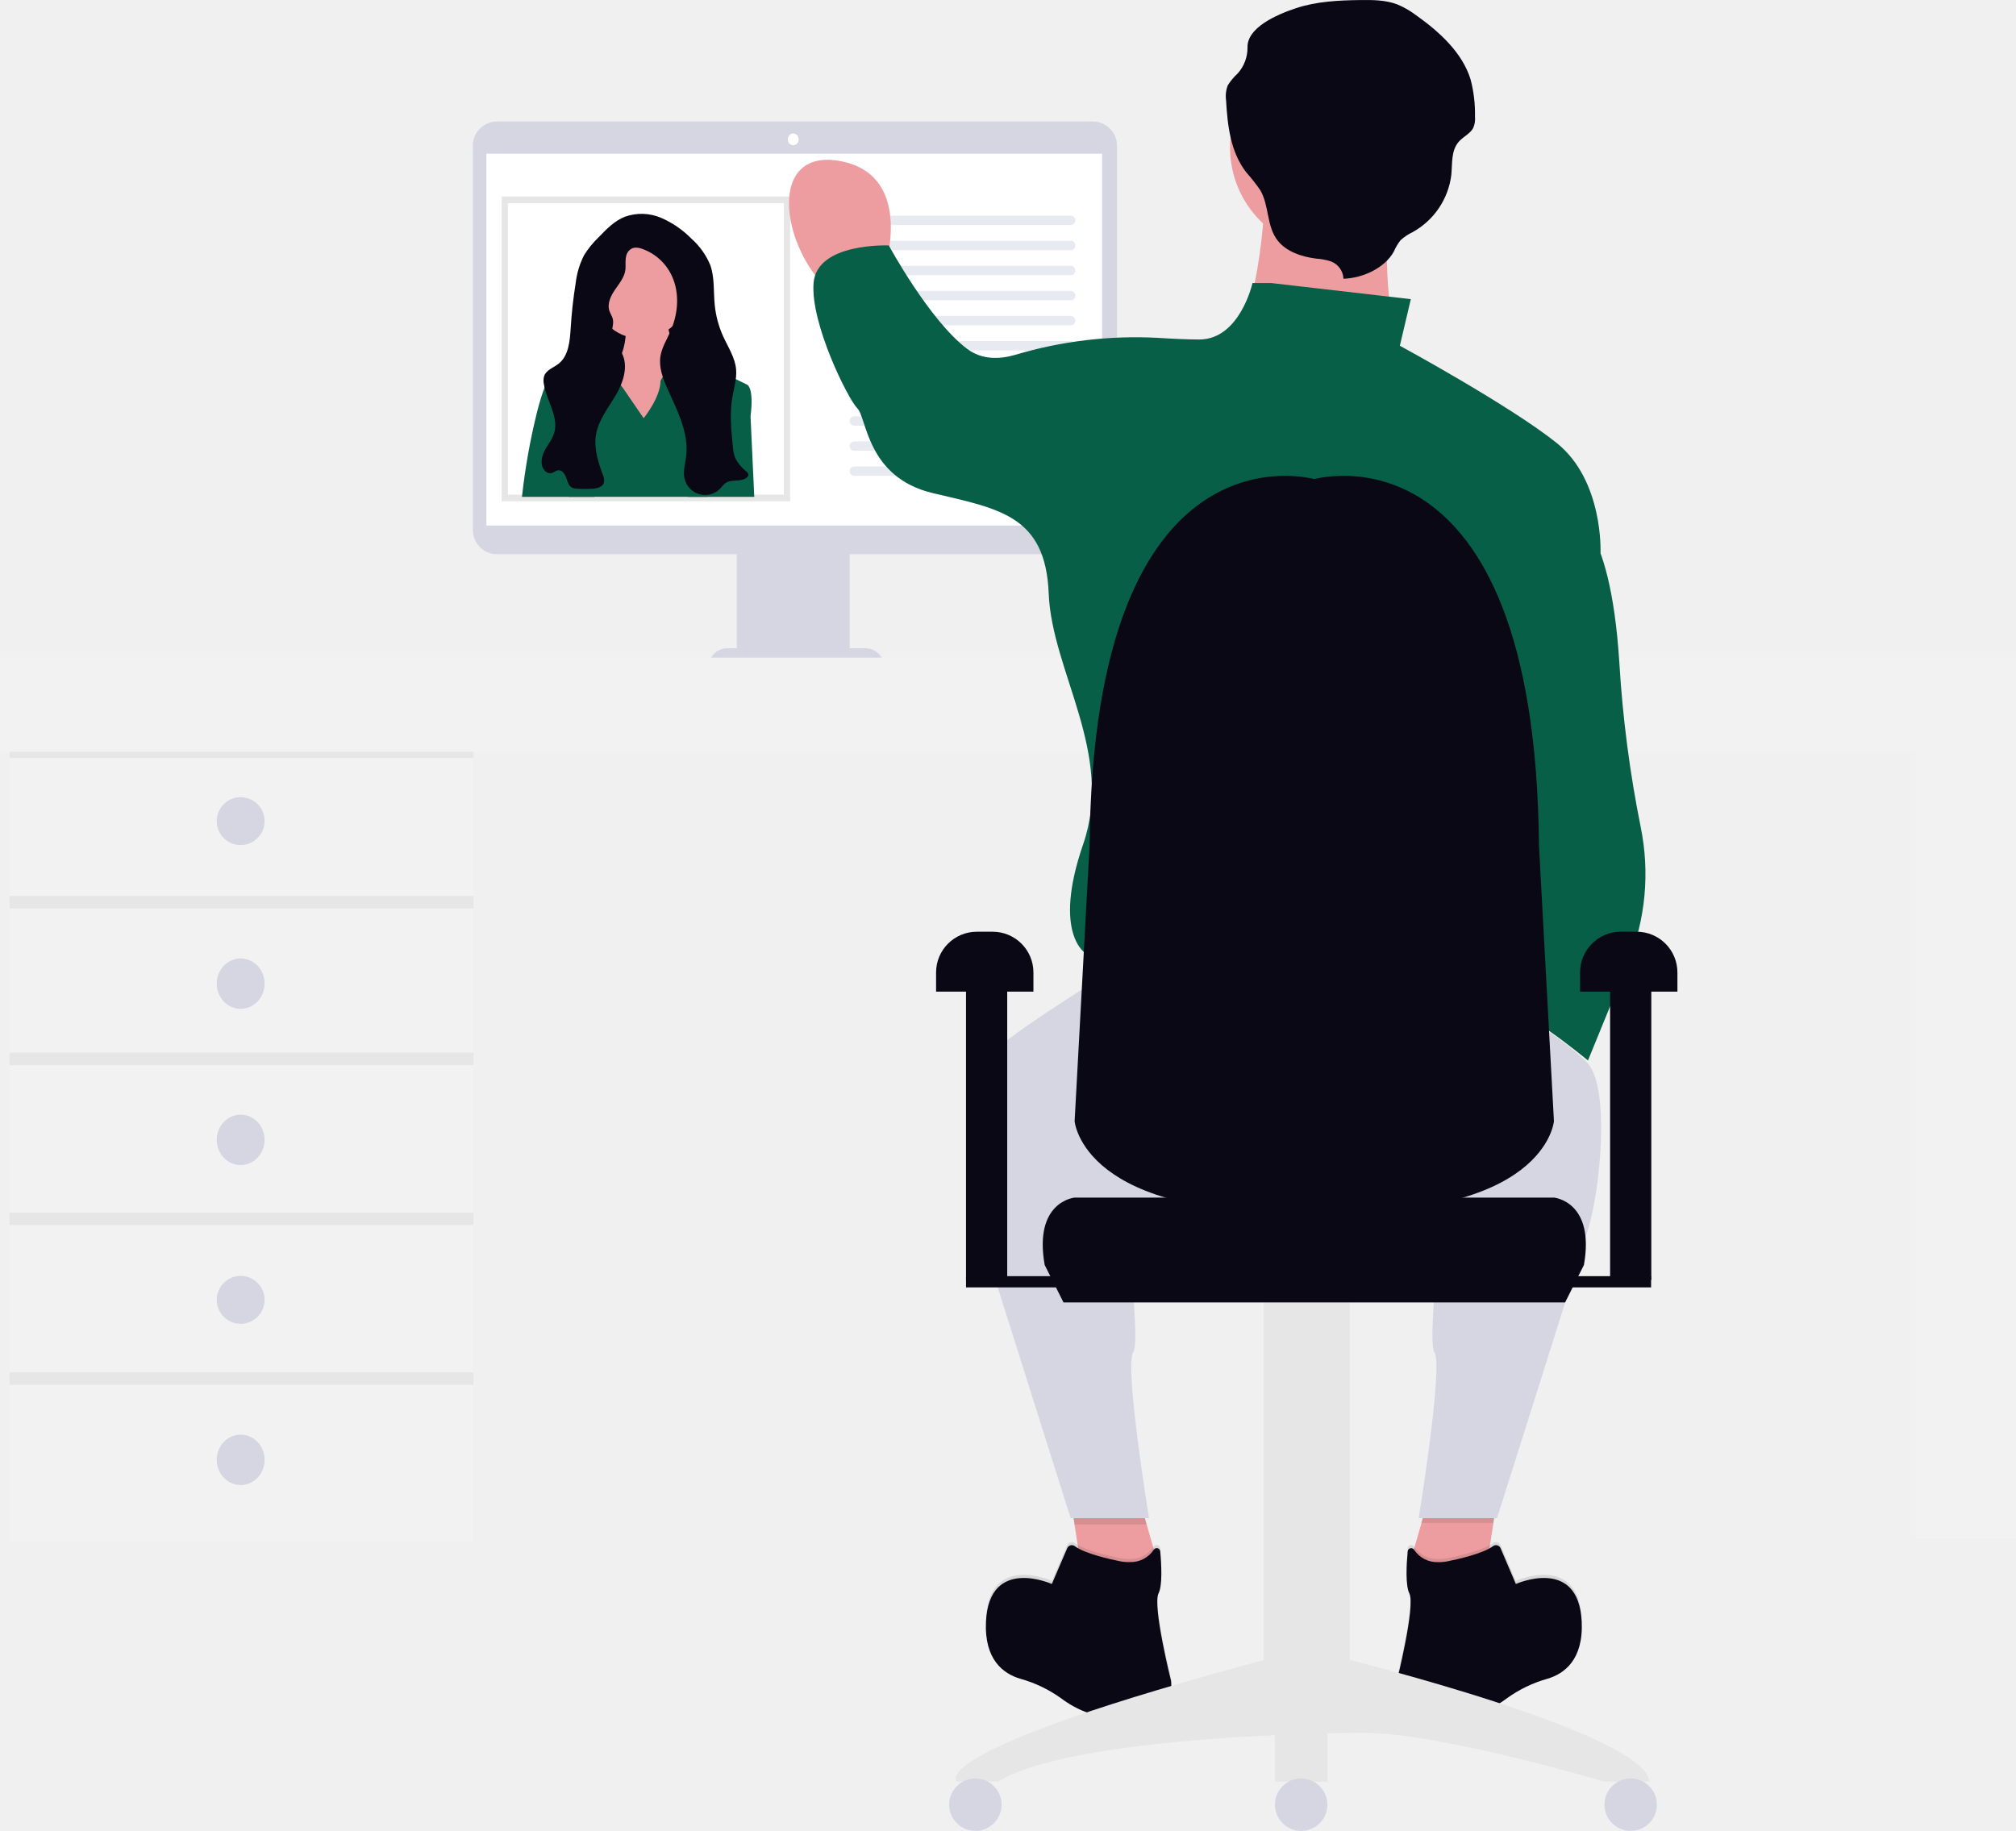
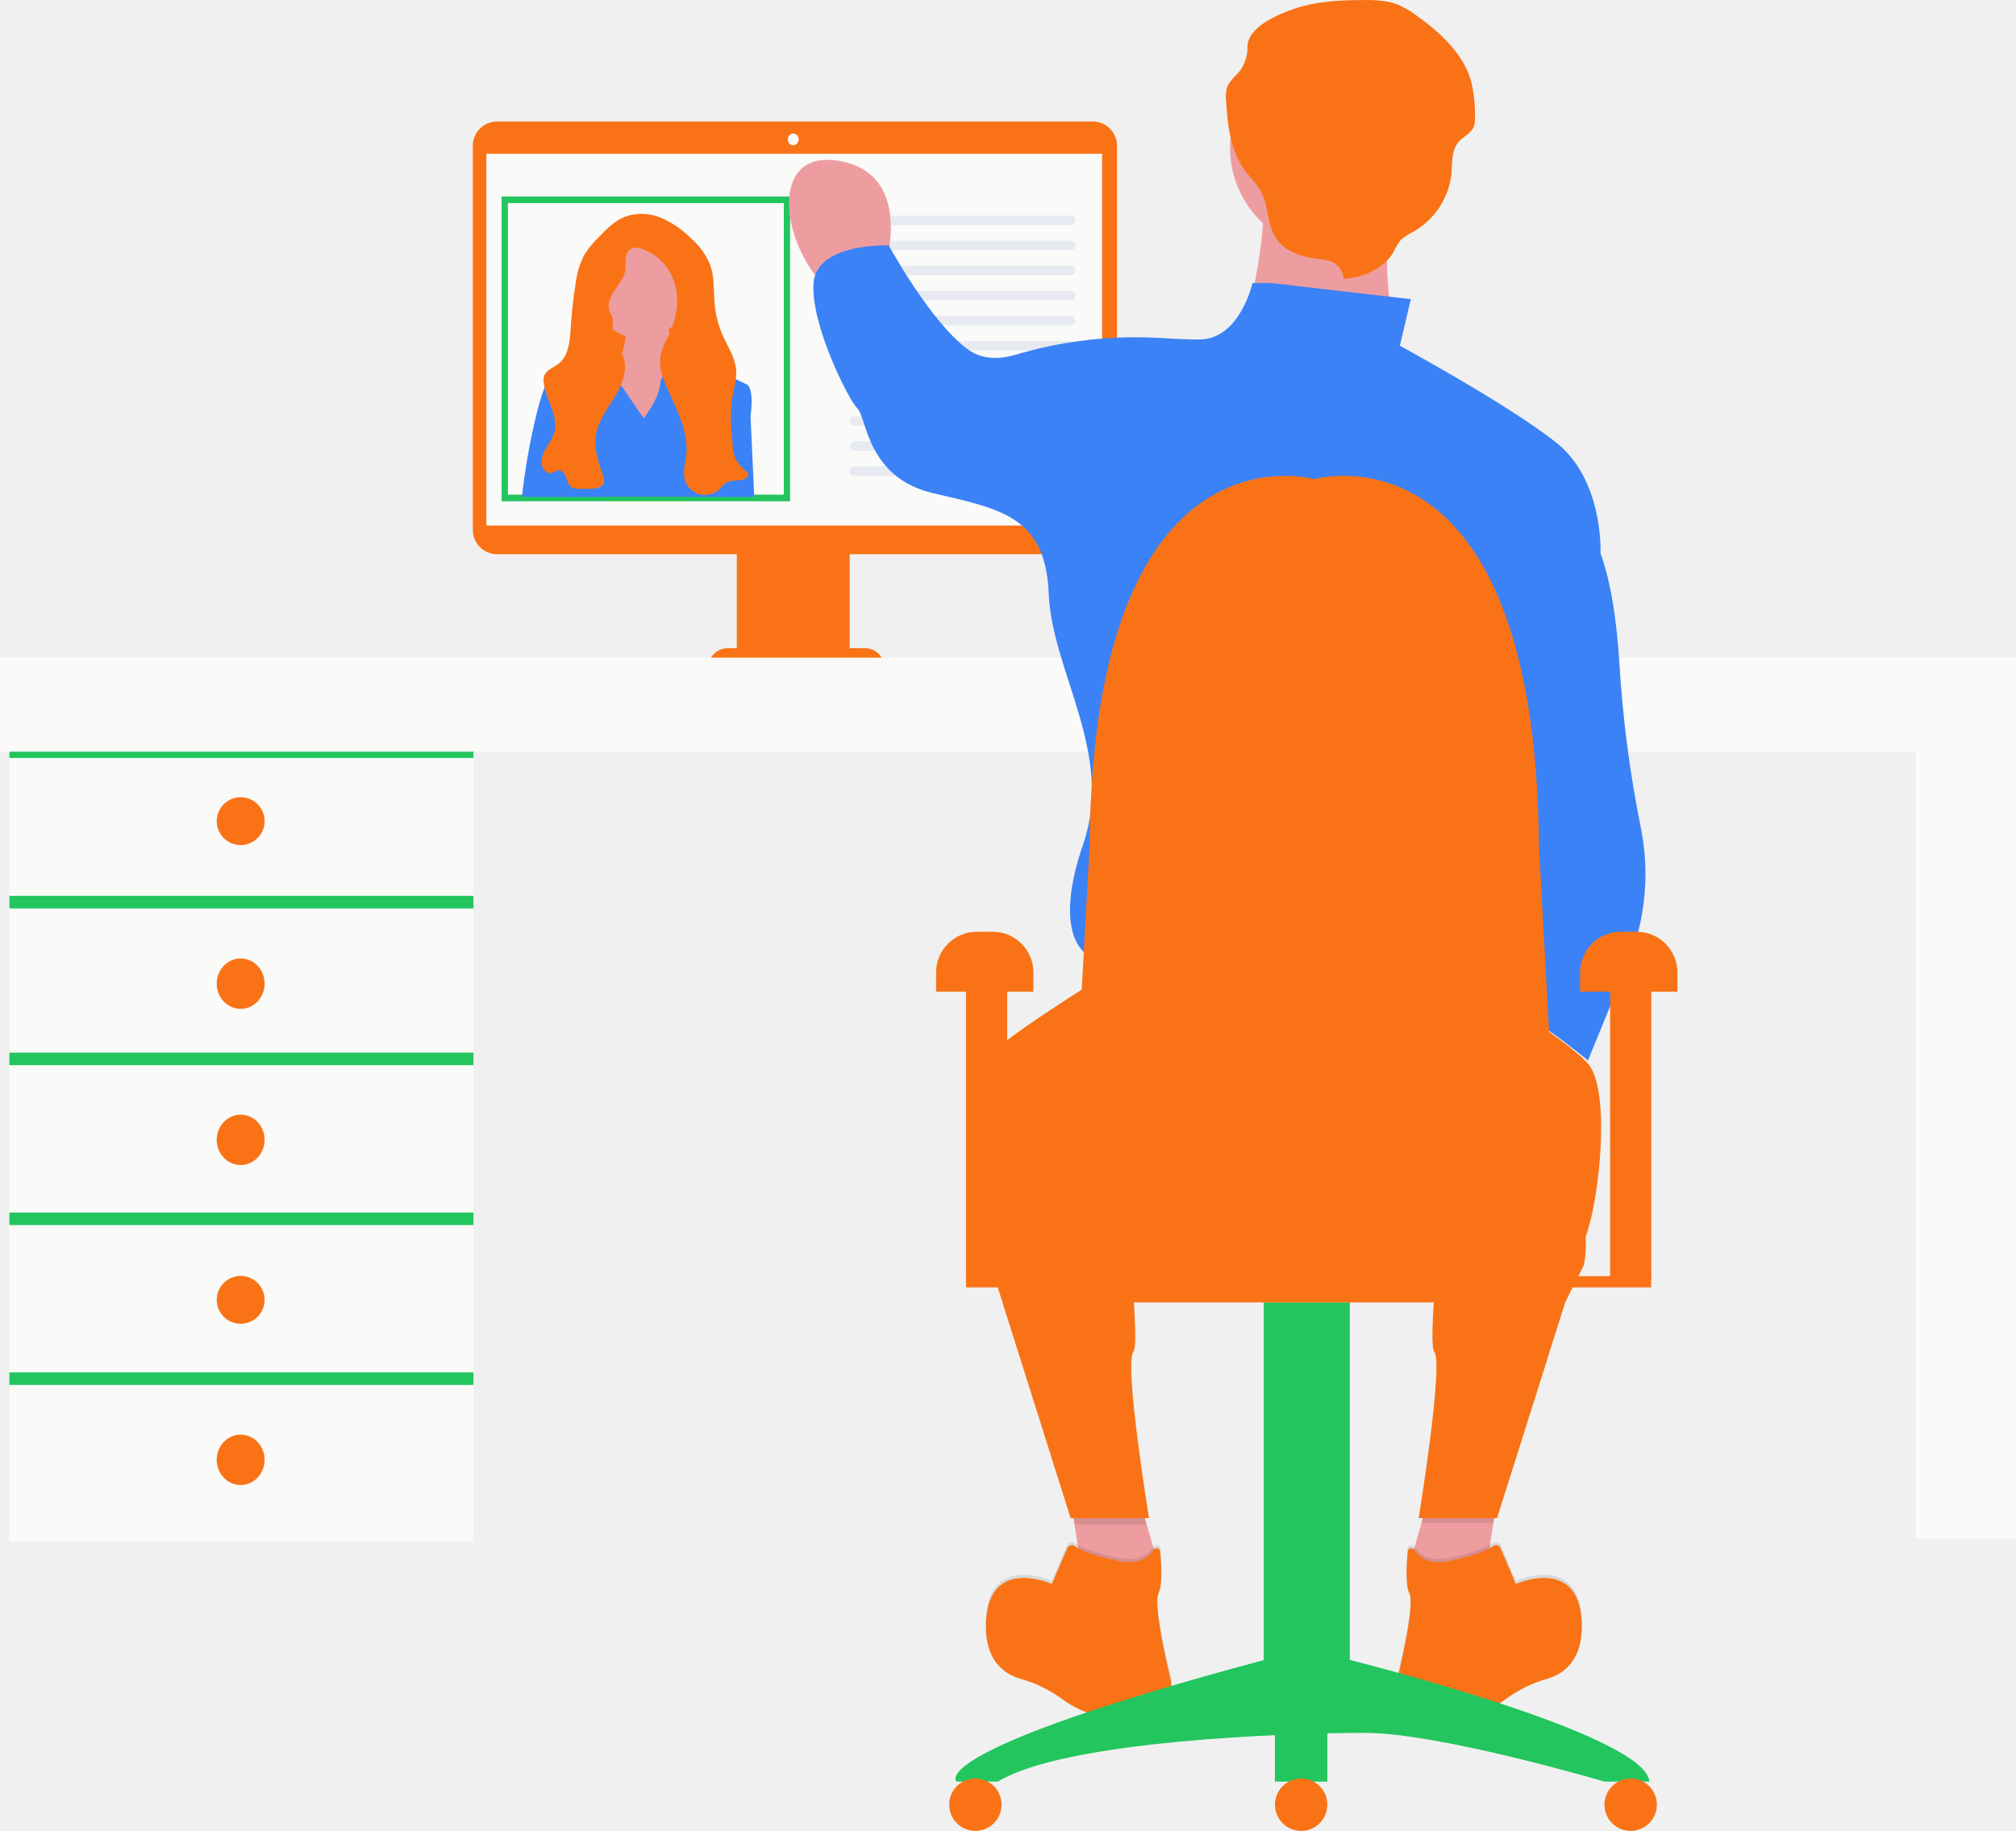
<svg xmlns="http://www.w3.org/2000/svg" width="800" height="726.677" viewBox="0 0 800 726.677" role="img" artist="Katerina Limpitsouni" source="https://undraw.co/">
  <g transform="translate(-626.574 -267.202)">
-     <rect width="255.627" height="171.745" rx="9.61" transform="translate(814.208 315.422)" fill="#d6d6e3" />
-     <rect width="244.33" height="147.558" transform="translate(819.582 328.225)" fill="#fff" />
-     <ellipse cx="2.152" cy="2.327" rx="2.152" ry="2.327" transform="translate(939.196 320.186)" fill="#fff" />
-     <rect width="44.79" height="47.278" transform="translate(918.954 480.946)" fill="#d6d6e3" />
-     <path d="M463.3,326.95h54.743a7.465,7.465,0,0,1,7.465,7.465H455.84A7.465,7.465,0,0,1,463.3,326.95Z" transform="translate(451.916 197.542)" fill="#d6d6e3" />
-     <rect width="184.137" height="63.453" transform="translate(630.307 564.305)" fill="#f2f2f2" />
-     <rect width="39.813" height="345.879" transform="translate(1386.761 531.957)" fill="#f2f2f2" />
-     <rect width="184.137" height="3.733" transform="translate(630.307 564.305)" fill="#e6e6e6" />
-     <rect width="184.137" height="63.453" transform="translate(630.307 625.27)" fill="#f2f2f2" />
-     <ellipse cx="9.5" cy="10" rx="9.5" ry="10" transform="translate(712.574 647.61)" fill="#d6d6e3" />
-     <circle cx="9.5" cy="9.5" r="9.5" transform="translate(712.574 583.61)" fill="#d6d6e3" />
-     <rect width="184.137" height="63.453" transform="translate(630.307 688.722)" fill="#f2f2f2" />
-     <ellipse cx="9.5" cy="10" rx="9.5" ry="10" transform="translate(712.574 709.61)" fill="#d6d6e3" />
-     <rect width="184.137" height="63.453" transform="translate(630.307 752.175)" fill="#f2f2f2" />
-     <circle cx="9.5" cy="9.5" r="9.5" transform="translate(712.574 773.61)" fill="#d6d6e3" />
-     <rect width="184.137" height="63.453" transform="translate(630.307 815.628)" fill="#f2f2f2" />
-     <ellipse cx="9.5" cy="10" rx="9.5" ry="10" transform="translate(712.574 836.61)" fill="#d6d6e3" />
-     <rect width="184.137" height="4.977" transform="translate(630.307 684.99)" fill="#e6e6e6" />
-     <rect width="184.137" height="4.977" transform="translate(630.307 622.781)" fill="#e6e6e6" />
-     <rect width="184.137" height="4.977" transform="translate(630.307 748.442)" fill="#e6e6e6" />
-     <rect width="184.137" height="4.977" transform="translate(630.307 811.895)" fill="#e6e6e6" />
-     <rect width="800" height="37.325" transform="translate(626.574 528.225)" fill="#f2f2f2" />
-     <rect width="114.463" height="120.97" transform="translate(825.641 345.183)" fill="#e6e6e6" />
-     <rect width="109.487" height="115.708" transform="translate(828.129 347.82)" fill="#fff" />
-     <rect width="42.364" height="31.963" transform="translate(861.921 381.898)" fill="#090814" />
+     <rect width="255.627" height="171.745" rx="9.61" transform="translate(814.208 315.422)" fill="#f97316" />
+     <rect width="244.33" height="147.558" transform="translate(819.582 328.225)" fill="#fafaf9" />
+     <ellipse cx="2.152" cy="2.327" rx="2.152" ry="2.327" transform="translate(939.196 320.186)" fill="#fafaf9" />
+     <rect width="44.79" height="47.278" transform="translate(918.954 480.946)" fill="#f97316" />
+     <path d="M463.3,326.95h54.743a7.465,7.465,0,0,1,7.465,7.465H455.84A7.465,7.465,0,0,1,463.3,326.95Z" transform="translate(451.916 197.542)" fill="#f97316" />
+     <rect width="184.137" height="63.453" transform="translate(630.307 564.305)" fill="#fafaf9" />
+     <rect width="39.813" height="345.879" transform="translate(1386.761 531.957)" fill="#fafaf9" />
+     <rect width="184.137" height="3.733" transform="translate(630.307 564.305)" fill="#22c55e" />
+     <rect width="184.137" height="63.453" transform="translate(630.307 625.27)" fill="#fafaf9" />
+     <ellipse cx="9.5" cy="10" rx="9.5" ry="10" transform="translate(712.574 647.61)" fill="#f97316" />
+     <circle cx="9.5" cy="9.5" r="9.5" transform="translate(712.574 583.61)" fill="#f97316" />
+     <rect width="184.137" height="63.453" transform="translate(630.307 688.722)" fill="#fafaf9" />
+     <ellipse cx="9.5" cy="10" rx="9.5" ry="10" transform="translate(712.574 709.61)" fill="#f97316" />
+     <rect width="184.137" height="63.453" transform="translate(630.307 752.175)" fill="#fafaf9" />
+     <circle cx="9.5" cy="9.5" r="9.5" transform="translate(712.574 773.61)" fill="#f97316" />
+     <rect width="184.137" height="63.453" transform="translate(630.307 815.628)" fill="#fafaf9" />
+     <ellipse cx="9.5" cy="10" rx="9.5" ry="10" transform="translate(712.574 836.61)" fill="#f97316" />
+     <rect width="184.137" height="4.977" transform="translate(630.307 684.99)" fill="#22c55e" />
+     <rect width="184.137" height="4.977" transform="translate(630.307 622.781)" fill="#22c55e" />
+     <rect width="184.137" height="4.977" transform="translate(630.307 748.442)" fill="#22c55e" />
+     <rect width="184.137" height="4.977" transform="translate(630.307 811.895)" fill="#22c55e" />
+     <rect width="800" height="37.325" transform="translate(626.574 528.225)" fill="#fafaf9" />
+     <rect width="114.463" height="120.97" transform="translate(825.641 345.183)" fill="#22c55e" />
+     <rect width="109.487" height="115.708" transform="translate(828.129 347.82)" fill="#fafaf9" />
+     <rect width="42.364" height="31.963" transform="translate(861.921 381.898)" fill="#f97316" />
    <path d="M499.969,301.075l-16.348,23.042-17.157-1.481s-22.3,1.481-7.465-15.614c7.141-8.212,9.481-15.054,9.953-19.907a15.465,15.465,0,0,0-1.058-8.3l18.588-2.227a13.86,13.86,0,0,0-.3,7.751C488.6,293.971,499.969,301.075,499.969,301.075Z" transform="translate(405.809 114.266)" fill="#ed9da0" />
    <circle cx="18.588" cy="18.588" r="18.588" transform="translate(862.282 364.417)" fill="#ed9da0" />
-     <path d="M477.646,315.187s6.694-8.174,6.694-14.868a15.03,15.03,0,0,1,8.921-7.465c6.694-2.227,5.947,0,5.947,0l4.454,17.841-1.481,31.963.747,3.732H447.91l3.732-14.868-.747-12.641,2.974-19.322,8.921-5.2,6.694,8.921Z" transform="translate(404.344 117.996)" fill="#065f46" />
-     <path d="M470.138,292.09,447.1,295.822s-3.733-.746-8.174,17.095A253.813,253.813,0,0,0,433,346.348h28.74s1.729-29.736,6.221-31.963l6.221-9.617s-9.953-.784-8.485-5.984S470.138,292.09,470.138,292.09Z" transform="translate(400.704 118.051)" fill="#065f46" />
-     <path d="M485,290.3l24.523,11.894s2.974.746,1.48,12.641l1.481,31.963H486.057a95.31,95.31,0,0,0,1.12-30.47A203.68,203.68,0,0,1,485,290.3Z" transform="translate(413.401 117.614)" fill="#065f46" />
-     <path d="M472.527,267.492c-.323,3.011-2.389,5.487-4.106,7.988s-3.21,5.586-2.252,8.46c.373,1.12,1.107,2.115,1.369,3.272.448,1.991-.56,4.044-.386,6.072.236,2.787,2.6,4.852,3.907,7.316,2.762,5.213.647,11.67-2.339,16.746s-6.893,9.891-7.876,15.7c-.908,5.375.834,10.812,2.712,15.925a4.977,4.977,0,0,1,.423,3.2c-.572,1.717-2.725,2.227-4.541,2.351a47.88,47.88,0,0,1-5.96,0,4.976,4.976,0,0,1-2.177-.46c-1.369-.746-1.779-2.488-2.289-3.932s-1.63-3.086-3.185-2.924c-1.02.112-1.816.983-2.824,1.157a2.912,2.912,0,0,1-2.488-1.02c-1.854-2-1.406-5.238-.187-7.677s3.086-4.566,3.894-7.166c2-6.47-3.011-12.877-4.068-19.571a6.32,6.32,0,0,1,.174-3.285c.908-2.314,3.658-3.173,5.624-4.69,4.019-3.123,4.516-8.908,4.84-13.984a182.45,182.45,0,0,1,2.015-18.215,32.883,32.883,0,0,1,3.285-10.886,36.841,36.841,0,0,1,5.848-7.2c3.061-3.185,6.221-6.445,10.352-8.087a19.658,19.658,0,0,1,14.358.411,38.009,38.009,0,0,1,12.056,8.274A28.541,28.541,0,0,1,506.17,265.7c1.829,5.039,1.244,10.588,1.8,15.925a39.553,39.553,0,0,0,3.347,12.442c1.953,4.28,4.7,8.373,5.126,13.064.336,3.732-.883,7.465-1.505,11.135-1.095,6.432-.435,13.014.211,19.5a15.69,15.69,0,0,0,.946,4.616,16.413,16.413,0,0,0,4.429,5.313,1.9,1.9,0,0,1,.784,1.244,1.506,1.506,0,0,1-.585,1.095c-2.252,2-6.146.523-8.585,2.3a13.8,13.8,0,0,0-1.854,1.966,8.361,8.361,0,0,1-14.32-3.882c-.635-2.911.311-5.9.672-8.858,1.12-9.344-3.658-18.227-7.465-26.824-1.792-4.019-3.422-8.373-2.762-12.728.535-3.5,2.488-6.569,3.919-9.8,2.874-6.457,3.733-14.022,1.244-20.653A20.467,20.467,0,0,0,481.05,260.09c-1.767-.8-4.28-1.891-6.134-.821C471.843,261.072,472.776,264.718,472.527,267.492Z" transform="translate(402.234 106.655)" fill="#090814" />
+     <path d="M477.646,315.187s6.694-8.174,6.694-14.868a15.03,15.03,0,0,1,8.921-7.465c6.694-2.227,5.947,0,5.947,0l4.454,17.841-1.481,31.963.747,3.732H447.91l3.732-14.868-.747-12.641,2.974-19.322,8.921-5.2,6.694,8.921Z" transform="translate(404.344 117.996)" fill="#3b82f6" />
+     <path d="M470.138,292.09,447.1,295.822s-3.733-.746-8.174,17.095A253.813,253.813,0,0,0,433,346.348h28.74s1.729-29.736,6.221-31.963l6.221-9.617s-9.953-.784-8.485-5.984S470.138,292.09,470.138,292.09Z" transform="translate(400.704 118.051)" fill="#3b82f6" />
+     <path d="M485,290.3l24.523,11.894s2.974.746,1.48,12.641l1.481,31.963H486.057a95.31,95.31,0,0,0,1.12-30.47A203.68,203.68,0,0,1,485,290.3Z" transform="translate(413.401 117.614)" fill="#3b82f6" />
+     <path d="M472.527,267.492c-.323,3.011-2.389,5.487-4.106,7.988s-3.21,5.586-2.252,8.46c.373,1.12,1.107,2.115,1.369,3.272.448,1.991-.56,4.044-.386,6.072.236,2.787,2.6,4.852,3.907,7.316,2.762,5.213.647,11.67-2.339,16.746s-6.893,9.891-7.876,15.7c-.908,5.375.834,10.812,2.712,15.925a4.977,4.977,0,0,1,.423,3.2c-.572,1.717-2.725,2.227-4.541,2.351a47.88,47.88,0,0,1-5.96,0,4.976,4.976,0,0,1-2.177-.46c-1.369-.746-1.779-2.488-2.289-3.932s-1.63-3.086-3.185-2.924c-1.02.112-1.816.983-2.824,1.157a2.912,2.912,0,0,1-2.488-1.02c-1.854-2-1.406-5.238-.187-7.677s3.086-4.566,3.894-7.166c2-6.47-3.011-12.877-4.068-19.571a6.32,6.32,0,0,1,.174-3.285c.908-2.314,3.658-3.173,5.624-4.69,4.019-3.123,4.516-8.908,4.84-13.984a182.45,182.45,0,0,1,2.015-18.215,32.883,32.883,0,0,1,3.285-10.886,36.841,36.841,0,0,1,5.848-7.2c3.061-3.185,6.221-6.445,10.352-8.087a19.658,19.658,0,0,1,14.358.411,38.009,38.009,0,0,1,12.056,8.274A28.541,28.541,0,0,1,506.17,265.7c1.829,5.039,1.244,10.588,1.8,15.925a39.553,39.553,0,0,0,3.347,12.442c1.953,4.28,4.7,8.373,5.126,13.064.336,3.732-.883,7.465-1.505,11.135-1.095,6.432-.435,13.014.211,19.5a15.69,15.69,0,0,0,.946,4.616,16.413,16.413,0,0,0,4.429,5.313,1.9,1.9,0,0,1,.784,1.244,1.506,1.506,0,0,1-.585,1.095c-2.252,2-6.146.523-8.585,2.3a13.8,13.8,0,0,0-1.854,1.966,8.361,8.361,0,0,1-14.32-3.882c-.635-2.911.311-5.9.672-8.858,1.12-9.344-3.658-18.227-7.465-26.824-1.792-4.019-3.422-8.373-2.762-12.728.535-3.5,2.488-6.569,3.919-9.8,2.874-6.457,3.733-14.022,1.244-20.653A20.467,20.467,0,0,0,481.05,260.09c-1.767-.8-4.28-1.891-6.134-.821C471.843,261.072,472.776,264.718,472.527,267.492Z" transform="translate(402.234 106.655)" fill="#f97316" />
    <path d="M1.866,0H87.714a1.866,1.866,0,0,1,0,3.733H1.866A1.866,1.866,0,0,1,1.866,0Z" transform="translate(963.744 352.797)" fill="#e8eaf1" />
    <path d="M1.866,0H87.714a1.866,1.866,0,0,1,0,3.733H1.866A1.866,1.866,0,0,1,1.866,0Z" transform="translate(963.744 362.75)" fill="#e8eaf1" />
    <path d="M1.866,0H87.714a1.866,1.866,0,0,1,0,3.733H1.866A1.866,1.866,0,0,1,1.866,0Z" transform="translate(963.744 372.704)" fill="#e8eaf1" />
    <path d="M1.866,0H87.714a1.866,1.866,0,0,1,0,3.733H1.866A1.866,1.866,0,0,1,1.866,0Z" transform="translate(963.744 382.657)" fill="#e8eaf1" />
    <path d="M1.866,0H87.714a1.866,1.866,0,0,1,0,3.733H1.866A1.866,1.866,0,0,1,1.866,0Z" transform="translate(963.744 392.61)" fill="#e8eaf1" />
    <path d="M1.866,0H87.714a1.866,1.866,0,0,1,0,3.733H1.866A1.866,1.866,0,0,1,1.866,0Z" transform="translate(963.744 402.564)" fill="#e8eaf1" />
    <rect width="89.58" height="3.733" transform="translate(963.744 412.517)" fill="#e8eaf1" />
    <rect width="89.58" height="3.733" transform="translate(963.744 422.47)" fill="#e8eaf1" />
    <path d="M1.866,0H87.714a1.866,1.866,0,0,1,0,3.733H1.866A1.866,1.866,0,0,1,1.866,0Z" transform="translate(963.744 432.424)" fill="#e8eaf1" />
    <path d="M1.866,0H87.714a1.866,1.866,0,0,1,0,3.733H1.866A1.866,1.866,0,0,1,1.866,0Z" transform="translate(963.744 442.377)" fill="#e8eaf1" />
    <path d="M1.866,0H87.714a1.866,1.866,0,0,1,0,3.733H1.866A1.866,1.866,0,0,1,1.866,0Z" transform="translate(963.744 452.33)" fill="#e8eaf1" />
    <path d="M750.837,655.934l-4.977,32.348L716,682.062s6.221-21.151,7.465-26.128,1.244,0,1.244,0Z" transform="translate(469.803 206.35)" fill="#ed9da0" />
    <path d="M642.837,682.062l-29.86,6.221-3.446-22.4L608,655.934h26.128s0-4.977,1.244,0c.448,1.792,1.543,5.7,2.774,9.953C640.348,673.427,642.837,682.062,642.837,682.062Z" transform="translate(443.433 206.35)" fill="#ed9da0" />
    <path d="M638.166,665.887H609.55l-1.53-9.953h26.128s0-4.977,1.244,0C635.84,657.726,636.934,661.632,638.166,665.887Z" transform="translate(443.438 206.35)" opacity="0.1" />
    <path d="M719.79,665.387h28.616l1.53-9.953H723.784s0-4.977-1.244,0C722.117,657.226,721.022,661.132,719.79,665.387Z" transform="translate(470.729 206.228)" opacity="0.1" />
-     <path d="M774.325,340.5s16.174,1.244,19.907,59.72a475.512,475.512,0,0,0,8.473,65.319,92.742,92.742,0,0,1-4.977,53.7L781.79,558.229s-29.86-24.883-39.813-23.639c0,0,17.418-23.639,16.174-37.325S737,385.29,737,385.29Z" transform="translate(474.931 129.871)" fill="#065f46" />
-     <path d="M627.3,489.5s-38.569,23.639-47.278,33.592-4.977,49.767,0,65.941S616.106,703.5,616.106,703.5h31.1s-9.953-60.964-6.221-65.941-7.465-93.313-7.465-93.313Z" transform="translate(435.327 166.252)" fill="#d6d6e3" />
-     <path d="M738.907,489.5s38.569,23.639,47.278,33.592,4.977,49.767,0,65.941S750.1,703.5,750.1,703.5H719s9.953-60.964,6.221-65.941,7.465-93.313,7.465-93.313Z" transform="translate(470.536 166.252)" fill="#d6d6e3" />
+     <path d="M774.325,340.5s16.174,1.244,19.907,59.72a475.512,475.512,0,0,0,8.473,65.319,92.742,92.742,0,0,1-4.977,53.7L781.79,558.229s-29.86-24.883-39.813-23.639c0,0,17.418-23.639,16.174-37.325S737,385.29,737,385.29Z" transform="translate(474.931 129.871)" fill="#3b82f6" />
+     <path d="M627.3,489.5s-38.569,23.639-47.278,33.592-4.977,49.767,0,65.941S616.106,703.5,616.106,703.5h31.1s-9.953-60.964-6.221-65.941-7.465-93.313-7.465-93.313Z" transform="translate(435.327 166.252)" fill="#f97316" />
+     <path d="M738.907,489.5s38.569,23.639,47.278,33.592,4.977,49.767,0,65.941S750.1,703.5,750.1,703.5H719s9.953-60.964,6.221-65.941,7.465-93.313,7.465-93.313Z" transform="translate(470.536 166.252)" fill="#f97316" />
    <path d="M673.829,238.236s0,48.523-17.418,73.406,79.627,3.732,79.627,3.732a25.842,25.842,0,0,1-9.331-13.064c-5.126-18.252-7.067-50.4.622-64.075C738.526,218.33,673.829,238.236,673.829,238.236Z" transform="translate(454.743 102.741)" fill="#ed9da0" />
-     <path d="M743.785,587.238c-44.5,1.966-118.532,10.252-129.754-2.041-18.1-19.819-11.683-37.661-2.339-48.523,3.658-4.267,6.943-11.409,9.6-18.538.9-2.414,1.729-4.815,2.488-7.1,2.874-8.871,12.442-14.992,23.266-14.992h89.866c10.887,0,20.467,6.221,23.291,15.092a39.922,39.922,0,0,0,5.723,11.633,28.169,28.169,0,0,0,4.591,4.977c4.529,3.845,7.465,12.131,9.369,21.25C783.909,568.3,766.889,586.217,743.785,587.238Z" transform="translate(442.093 167.849)" fill="#d6d6e3" />
+     <path d="M743.785,587.238c-44.5,1.966-118.532,10.252-129.754-2.041-18.1-19.819-11.683-37.661-2.339-48.523,3.658-4.267,6.943-11.409,9.6-18.538.9-2.414,1.729-4.815,2.488-7.1,2.874-8.871,12.442-14.992,23.266-14.992h89.866c10.887,0,20.467,6.221,23.291,15.092a39.922,39.922,0,0,0,5.723,11.633,28.169,28.169,0,0,0,4.591,4.977c4.529,3.845,7.465,12.131,9.369,21.25C783.909,568.3,766.889,586.217,743.785,587.238Z" transform="translate(442.093 167.849)" fill="#f97316" />
    <path d="M634.222,675.516c-3.894-.784-14.059-3.023-18-6.022a1.978,1.978,0,0,0-2.986.834l-6.1,14.2s-24.883-11.2-26.128,14.93c-.722,15.241,7.017,20.74,13.6,22.681a51.182,51.182,0,0,1,16.261,7.8c5.984,4.454,15.1,9.02,25.456,6.557a24.266,24.266,0,0,1,6.383-.622c4.641.149,12.641-1.244,11.757-12.8,0,0-7.465-29.86-4.977-34.837,1.568-3.135,1.157-11.2.647-16.747a1.381,1.381,0,0,0-2.488-.635,10.949,10.949,0,0,1-9.593,4.977A17.42,17.42,0,0,1,634.222,675.516Z" transform="translate(436.832 210.108)" opacity="0.1" />
-     <path d="M634.222,676.516c-3.894-.784-14.059-3.023-18-6.022a1.978,1.978,0,0,0-2.986.834l-6.1,14.2s-24.883-11.2-26.128,14.93c-.722,15.241,7.017,20.74,13.6,22.681a51.183,51.183,0,0,1,16.261,7.8c5.984,4.454,15.1,9.02,25.456,6.557a24.268,24.268,0,0,1,6.383-.622c4.641.149,12.641-1.244,11.757-12.8,0,0-7.465-29.86-4.977-34.837,1.568-3.135,1.157-11.2.647-16.747a1.381,1.381,0,0,0-2.488-.634,10.948,10.948,0,0,1-9.593,4.977,17.409,17.409,0,0,1-3.832-.311Z" transform="translate(436.832 210.353)" fill="#090814" />
+     <path d="M634.222,676.516c-3.894-.784-14.059-3.023-18-6.022a1.978,1.978,0,0,0-2.986.834l-6.1,14.2s-24.883-11.2-26.128,14.93c-.722,15.241,7.017,20.74,13.6,22.681a51.183,51.183,0,0,1,16.261,7.8c5.984,4.454,15.1,9.02,25.456,6.557a24.268,24.268,0,0,1,6.383-.622c4.641.149,12.641-1.244,11.757-12.8,0,0-7.465-29.86-4.977-34.837,1.568-3.135,1.157-11.2.647-16.747a1.381,1.381,0,0,0-2.488-.634,10.948,10.948,0,0,1-9.593,4.977,17.409,17.409,0,0,1-3.832-.311Z" transform="translate(436.832 210.353)" fill="#f97316" />
    <path d="M732.236,675.516c3.894-.784,14.059-3.023,18-6.022a1.978,1.978,0,0,1,2.986.834l6.059,14.2s24.883-11.2,26.128,14.93c.722,15.241-7.017,20.74-13.6,22.681a51.183,51.183,0,0,0-16.174,7.826c-5.984,4.454-15.1,9.02-25.456,6.557a24.257,24.257,0,0,0-6.383-.622c-4.641.149-12.641-1.244-11.757-12.8,0,0,7.465-29.86,4.977-34.837-1.568-3.135-1.157-11.2-.647-16.747a1.381,1.381,0,0,1,2.488-.635,10.949,10.949,0,0,0,9.593,4.977A17.417,17.417,0,0,0,732.236,675.516Z" transform="translate(468.821 210.108)" opacity="0.1" />
-     <path d="M732.236,676.516c3.894-.784,14.059-3.023,18-6.022a1.978,1.978,0,0,1,2.986.834l6.059,14.2s24.883-11.2,26.128,14.93c.722,15.241-7.017,20.74-13.6,22.681a51.183,51.183,0,0,0-16.174,7.826c-5.984,4.454-15.1,9.02-25.456,6.557a24.267,24.267,0,0,0-6.383-.622c-4.641.149-12.641-1.244-11.757-12.8,0,0,7.465-29.86,4.977-34.837-1.568-3.135-1.157-11.2-.647-16.747a1.381,1.381,0,0,1,2.488-.635,10.949,10.949,0,0,0,9.593,4.977,17.413,17.413,0,0,0,3.782-.336Z" transform="translate(468.821 210.353)" fill="#090814" />
+     <path d="M732.236,676.516c3.894-.784,14.059-3.023,18-6.022a1.978,1.978,0,0,1,2.986.834l6.059,14.2s24.883-11.2,26.128,14.93c.722,15.241-7.017,20.74-13.6,22.681a51.183,51.183,0,0,0-16.174,7.826c-5.984,4.454-15.1,9.02-25.456,6.557a24.267,24.267,0,0,0-6.383-.622c-4.641.149-12.641-1.244-11.757-12.8,0,0,7.465-29.86,4.977-34.837-1.568-3.135-1.157-11.2-.647-16.747a1.381,1.381,0,0,1,2.488-.635,10.949,10.949,0,0,0,9.593,4.977,17.413,17.413,0,0,0,3.782-.336Z" transform="translate(468.821 210.353)" fill="#f97316" />
    <path d="M556.528,269.635s11.2-36.081-18.663-41.058-22.4,38.569,0,54.743S556.528,269.635,556.528,269.635Z" transform="translate(421.5 102.447)" fill="#ed9da0" />
-     <path d="M707.663,270.434H700.2s-4.977,22.4-21.151,22.4c-4.317,0-10.215-.261-16.56-.659a166.618,166.618,0,0,0-56.46,6.756c-6.308,1.829-13.238,1.991-19.048-2.364-14.93-11.2-31.1-41.058-31.1-41.058s-28.616-1.244-29.86,14.93S539.7,316.469,543.433,320.2s3.732,27.372,29.86,33.593,44.79,8.709,46.034,39.813,26.128,63.453,13.686,99.533,1.244,43.546,1.244,43.546,116.952,64.7,151.789,7.465c0,0-13.686-38.569,0-57.232s7.465-64.7,7.465-64.7l44.79-44.79s1.244-28.616-17.418-43.546-62.208-38.569-62.208-38.569l4.355-18.488Z" transform="translate(423.397 109.112)" fill="#065f46" />
-     <rect width="20.802" height="23.776" transform="translate(1132.503 950.544)" fill="#e6e6e6" />
-     <rect width="34.177" height="145.63" transform="translate(1128.036 784.125)" fill="#e6e6e6" />
-     <path d="M702.574,632.994c92.068,3.592,95.1-35.882,95.1-35.882l-5.947-109.455c-1.48-170.469-89.157-145.35-89.157-145.35s-87.677-25.063-89.157,145.35L607.47,597.112S610.444,636.586,702.574,632.994Z" transform="translate(445.543 115.058)" fill="#090814" />
-     <path d="M571.73,755.173s-14.868-11.882,124.865-49.033h28.23s120.323,29.686,121.8,49.033H828.8s-65.381-19.347-95.1-19.347-118.88,2.974-145.568,19.322Z" transform="translate(434.465 219.148)" fill="#e6e6e6" />
+     <path d="M707.663,270.434H700.2s-4.977,22.4-21.151,22.4c-4.317,0-10.215-.261-16.56-.659a166.618,166.618,0,0,0-56.46,6.756c-6.308,1.829-13.238,1.991-19.048-2.364-14.93-11.2-31.1-41.058-31.1-41.058s-28.616-1.244-29.86,14.93S539.7,316.469,543.433,320.2s3.732,27.372,29.86,33.593,44.79,8.709,46.034,39.813,26.128,63.453,13.686,99.533,1.244,43.546,1.244,43.546,116.952,64.7,151.789,7.465c0,0-13.686-38.569,0-57.232s7.465-64.7,7.465-64.7l44.79-44.79s1.244-28.616-17.418-43.546-62.208-38.569-62.208-38.569l4.355-18.488Z" transform="translate(423.397 109.112)" fill="#3b82f6" />
+     <rect width="20.802" height="23.776" transform="translate(1132.503 950.544)" fill="#22c55e" />
+     <rect width="34.177" height="145.63" transform="translate(1128.036 784.125)" fill="#22c55e" />
+     <path d="M702.574,632.994c92.068,3.592,95.1-35.882,95.1-35.882l-5.947-109.455c-1.48-170.469-89.157-145.35-89.157-145.35s-87.677-25.063-89.157,145.35L607.47,597.112S610.444,636.586,702.574,632.994Z" transform="translate(445.543 115.058)" fill="#f97316" />
+     <path d="M571.73,755.173s-14.868-11.882,124.865-49.033h28.23s120.323,29.686,121.8,49.033H828.8s-65.381-19.347-95.1-19.347-118.88,2.974-145.568,19.322Z" transform="translate(434.465 219.148)" fill="#22c55e" />
    <g transform="translate(998.033 637.001)">
-       <rect width="16.348" height="120.361" transform="translate(11.882 17.842)" fill="#090814" />
-       <rect width="38.631" height="4.454" transform="translate(11.882 136.71)" fill="#090814" />
-       <path d="M542.774,419.77h6.283a16.174,16.174,0,0,1,16.174,16.174v7.6H526.6v-7.6a16.174,16.174,0,0,1,16.174-16.174Z" transform="translate(-526.6 -419.77)" fill="#090814" />
+       <rect width="16.348" height="120.361" transform="translate(11.882 17.842)" fill="#f97316" />
+       <rect width="38.631" height="4.454" transform="translate(11.882 136.71)" fill="#f97316" />
+       <path d="M542.774,419.77h6.283a16.174,16.174,0,0,1,16.174,16.174v7.6H526.6v-7.6a16.174,16.174,0,0,1,16.174-16.174Z" transform="translate(-526.6 -419.77)" fill="#f97316" />
    </g>
    <g transform="translate(1238.755 637.001)">
-       <rect width="16.348" height="120.361" transform="translate(26.75 17.842)" fill="#090814" />
-       <rect width="43.017" height="4.454" transform="translate(0 136.71)" fill="#090814" />
-       <path d="M748.174,419.77h6.283a16.174,16.174,0,0,1,16.174,16.174v7.6H732v-7.6a16.174,16.174,0,0,1,16.174-16.174Z" transform="translate(-717.17 -419.77)" fill="#090814" />
+       <rect width="16.348" height="120.361" transform="translate(26.75 17.842)" fill="#f97316" />
+       <rect width="43.017" height="4.454" transform="translate(0 136.71)" fill="#f97316" />
+       <path d="M748.174,419.77h6.283a16.174,16.174,0,0,1,16.174,16.174v7.6H732v-7.6a16.174,16.174,0,0,1,16.174-16.174Z" transform="translate(-717.17 -419.77)" fill="#f97316" />
    </g>
-     <circle cx="10.401" cy="10.401" r="10.401" transform="translate(1003.222 973.077)" fill="#d6d6e3" />
-     <circle cx="10.401" cy="10.401" r="10.401" transform="translate(1132.503 973.077)" fill="#d6d6e3" />
-     <circle cx="10.401" cy="10.401" r="10.401" transform="translate(1263.265 973.077)" fill="#d6d6e3" />
-     <path d="M705.058,603.235h99.533l7.465-14.855c4.454-25.257-11.882-26.75-11.882-26.75H609.953s-16.348,1.481-11.882,26.75l7.465,14.855Z" transform="translate(443.06 180.891)" fill="#090814" />
+     <circle cx="10.401" cy="10.401" r="10.401" transform="translate(1003.222 973.077)" fill="#f97316" />
+     <circle cx="10.401" cy="10.401" r="10.401" transform="translate(1132.503 973.077)" fill="#f97316" />
+     <circle cx="10.401" cy="10.401" r="10.401" transform="translate(1263.265 973.077)" fill="#f97316" />
+     <path d="M705.058,603.235h99.533l7.465-14.855c4.454-25.257-11.882-26.75-11.882-26.75H609.953s-16.348,1.481-11.882,26.75l7.465,14.855Z" transform="translate(443.06 180.891)" fill="#f97316" />
    <ellipse cx="41.222" cy="41.222" rx="41.222" ry="41.222" transform="translate(1114.683 284.532)" fill="#ed9da0" />
-     <path d="M892.718,382.167a7.71,7.71,0,0,0-4.939-6.855,23.216,23.216,0,0,0-5.869-1.12c-5.855-.728-11.869-2.8-15.273-7.121-4.537-5.749-3.3-13.791-6.933-20.033A69.845,69.845,0,0,0,854.165,340c-6.339-8.205-7.466-18.683-8.04-28.643a11.915,11.915,0,0,1,.7-5.99,23.166,23.166,0,0,1,3.918-4.673,15.208,15.208,0,0,0,3.886-10.359c-.185-7.719,11.236-12.905,19.338-15.572s16.872-3.091,25.5-3.2c4.958-.065,10.074-.008,14.631,1.741a33.933,33.933,0,0,1,7.336,4.219c9.55,6.756,18.515,15.061,21.724,25.571a53.526,53.526,0,0,1,1.741,14.685,9.319,9.319,0,0,1-.68,4.52c-1.146,2.227-3.849,3.432-5.594,5.32-3.263,3.527-2.676,8.631-3.1,13.195a30.17,30.17,0,0,1-15.363,22.859,19.628,19.628,0,0,0-4.8,3.209,20.213,20.213,0,0,0-2.649,4.471C909.27,377.725,900.614,381.942,892.718,382.167Z" transform="translate(266.986 -4.343)" fill="#090814" />
+     <path d="M892.718,382.167a7.71,7.71,0,0,0-4.939-6.855,23.216,23.216,0,0,0-5.869-1.12c-5.855-.728-11.869-2.8-15.273-7.121-4.537-5.749-3.3-13.791-6.933-20.033A69.845,69.845,0,0,0,854.165,340c-6.339-8.205-7.466-18.683-8.04-28.643a11.915,11.915,0,0,1,.7-5.99,23.166,23.166,0,0,1,3.918-4.673,15.208,15.208,0,0,0,3.886-10.359c-.185-7.719,11.236-12.905,19.338-15.572s16.872-3.091,25.5-3.2c4.958-.065,10.074-.008,14.631,1.741a33.933,33.933,0,0,1,7.336,4.219c9.55,6.756,18.515,15.061,21.724,25.571a53.526,53.526,0,0,1,1.741,14.685,9.319,9.319,0,0,1-.68,4.52c-1.146,2.227-3.849,3.432-5.594,5.32-3.263,3.527-2.676,8.631-3.1,13.195a30.17,30.17,0,0,1-15.363,22.859,19.628,19.628,0,0,0-4.8,3.209,20.213,20.213,0,0,0-2.649,4.471C909.27,377.725,900.614,381.942,892.718,382.167Z" transform="translate(266.986 -4.343)" fill="#f97316" />
  </g>
</svg>
